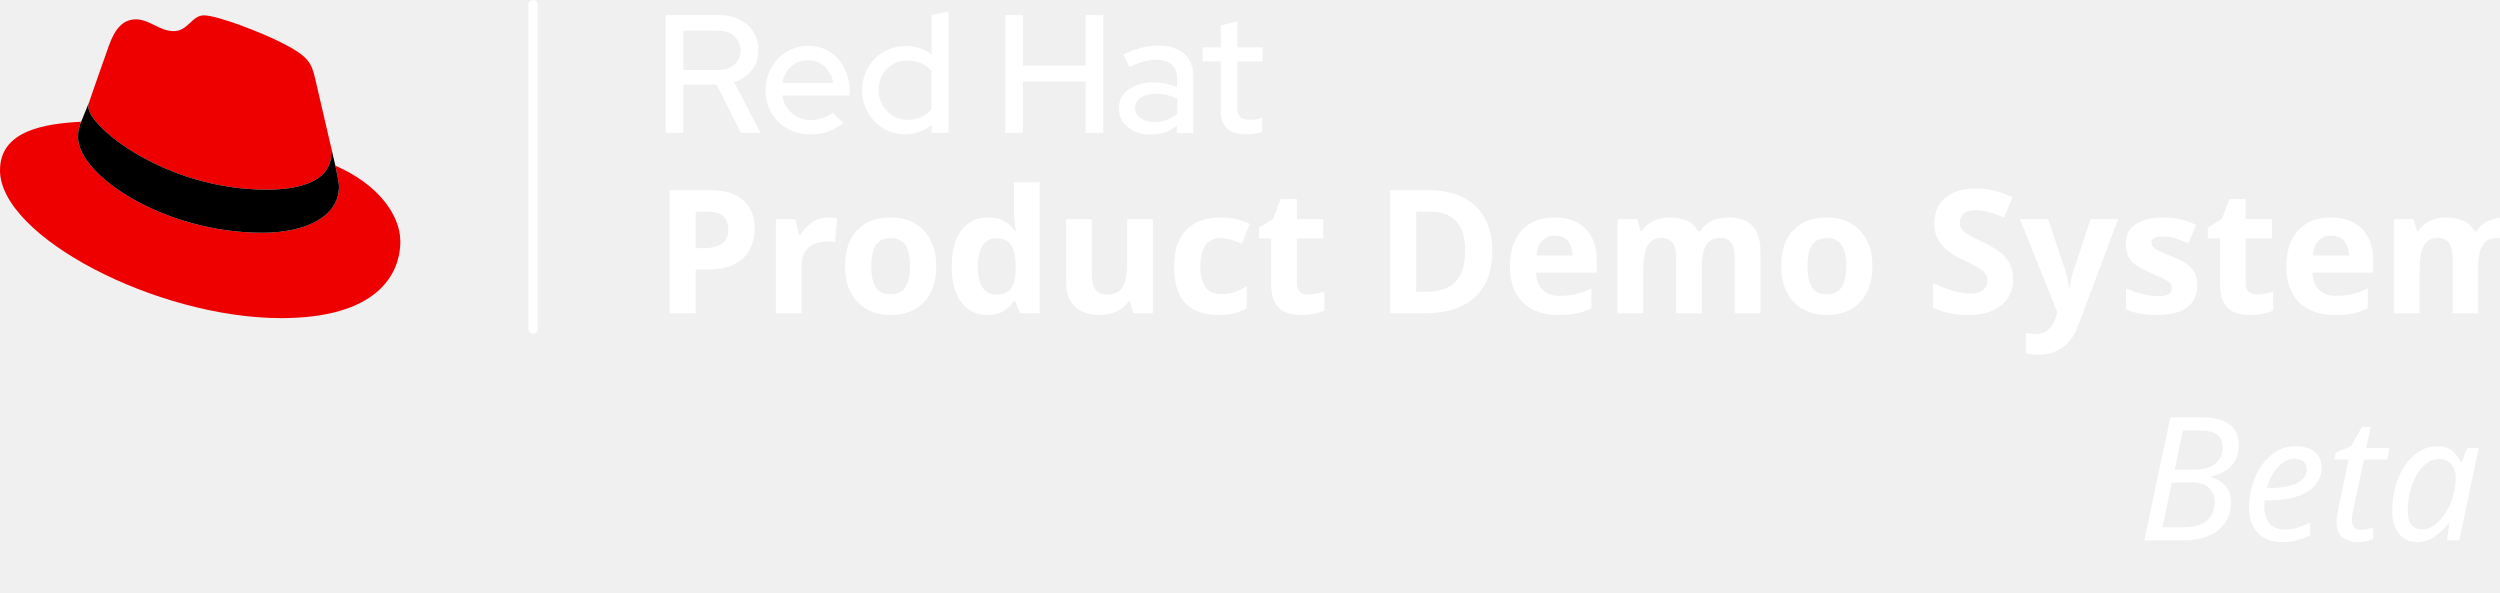
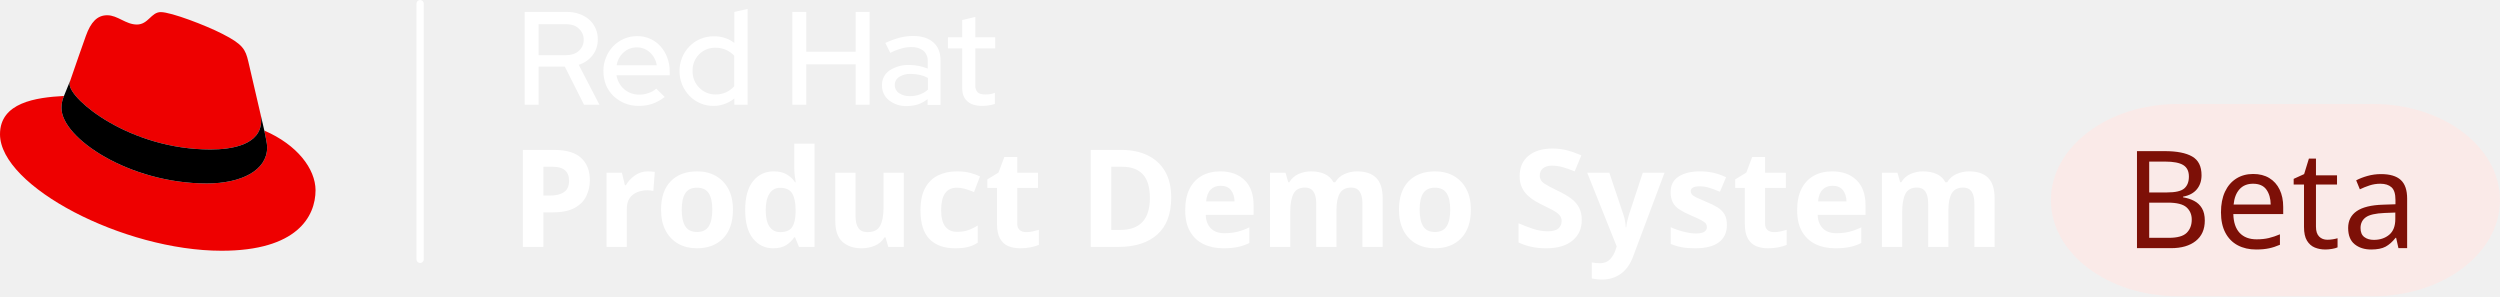
- <svg xmlns="http://www.w3.org/2000/svg" width="1189" height="282" viewBox="0 0 1189 282">
-   <g id="Grupo_12" data-name="Grupo 12" transform="translate(-4221 -1884)">
-     <g id="Two_line_logo" transform="translate(4219 1882)">
+ <svg xmlns="http://www.w3.org/2000/svg" width="1508.5" height="178.739" viewBox="0 0 1508.5 178.739">
+   <g id="Grupo_12" data-name="Grupo 12" transform="translate(-4224 -1884)">
+     <g id="Two_line_logo" transform="translate(4222 1882)">
      <g id="Grupo_9" data-name="Grupo 9">
        <path id="Trazado_8" data-name="Trazado 8" d="M318.6,65.2V9.2H344a21.279,21.279,0,0,1,7.8,1.3,18.111,18.111,0,0,1,5.9,3.5,15.577,15.577,0,0,1,5,11.8,15.051,15.051,0,0,1-3.1,9.5,16.836,16.836,0,0,1-8.4,5.8l12.5,24.1h-9.3l-11.6-23H327v23Zm24.7-48.6H327V35.3h16.3q5.25,0,8.1-2.7a8.7,8.7,0,0,0,2.8-6.6,8.7,8.7,0,0,0-2.8-6.6C349.6,17.5,346.9,16.6,343.3,16.6Z" fill="#fff" />
        <path id="Trazado_9" data-name="Trazado 9" d="M366.1,44.8a20.674,20.674,0,0,1,1.6-8.2,20.288,20.288,0,0,1,4.3-6.7,19.92,19.92,0,0,1,6.5-4.5,19.718,19.718,0,0,1,8-1.6,18.463,18.463,0,0,1,7.8,1.6,18.677,18.677,0,0,1,6.2,4.5,20.927,20.927,0,0,1,4.1,6.8,23.2,23.2,0,0,1,1.5,8.4v2.3H374a13.822,13.822,0,0,0,4.6,8.4,13.6,13.6,0,0,0,9.1,3.3,15.553,15.553,0,0,0,5.7-1,12.858,12.858,0,0,0,4.6-2.6l5.1,5a25.983,25.983,0,0,1-7.4,4.1,24.69,24.69,0,0,1-8.4,1.3,21.306,21.306,0,0,1-8.4-1.6,22.763,22.763,0,0,1-6.8-4.4,20.788,20.788,0,0,1-4.5-6.7A23.2,23.2,0,0,1,366.1,44.8Zm20.2-14.2a11.527,11.527,0,0,0-8,3,13.046,13.046,0,0,0-4.2,7.8h24.2a13.091,13.091,0,0,0-4.2-7.8A11.106,11.106,0,0,0,386.3,30.6Z" fill="#fff" />
        <path id="Trazado_10" data-name="Trazado 10" d="M445.1,65.2V61.4a19.448,19.448,0,0,1-5.8,3.3,18.924,18.924,0,0,1-6.7,1.2A19.824,19.824,0,0,1,418,59.8a22.268,22.268,0,0,1-4.4-6.7,21.812,21.812,0,0,1,0-16.4A20.534,20.534,0,0,1,418,30a19.335,19.335,0,0,1,6.6-4.5,20.334,20.334,0,0,1,8.2-1.6,20.7,20.7,0,0,1,6.6,1,19.415,19.415,0,0,1,5.7,3V9.2l8-1.8V65.2ZM419.9,44.8a13.718,13.718,0,0,0,4,10.1,13.45,13.45,0,0,0,9.8,4.1,14.956,14.956,0,0,0,6.4-1.3,15.954,15.954,0,0,0,4.9-3.6V35.6a14.988,14.988,0,0,0-4.9-3.5,15.271,15.271,0,0,0-6.4-1.3,13.423,13.423,0,0,0-9.9,4A13.806,13.806,0,0,0,419.9,44.8Z" fill="#fff" />
        <path id="Trazado_11" data-name="Trazado 11" d="M480.1,65.2V9.2h8.4v24h29.8V9.2h8.4v56h-8.4V40.8H488.5V65.2Z" fill="#fff" />
        <path id="Trazado_12" data-name="Trazado 12" d="M549.2,66a16.483,16.483,0,0,1-10.8-3.5,11.037,11.037,0,0,1-4.2-8.9,10.375,10.375,0,0,1,4.7-9.2,20.76,20.76,0,0,1,11.8-3.2,27.841,27.841,0,0,1,5.8.6,27.374,27.374,0,0,1,5.3,1.6V39.1a8.143,8.143,0,0,0-2.6-6.5,11.452,11.452,0,0,0-7.4-2.2,20.788,20.788,0,0,0-6,.9,34.616,34.616,0,0,0-6.6,2.6l-3-6a54.169,54.169,0,0,1,8.4-3.1,33.18,33.18,0,0,1,8.3-1.1c5.2,0,9.3,1.3,12.2,3.8s4.4,6.1,4.4,10.8v27h-7.8V61.8a19.441,19.441,0,0,1-5.8,3.2A23.54,23.54,0,0,1,549.2,66Zm-7.3-12.6a5.646,5.646,0,0,0,2.6,4.8,11.193,11.193,0,0,0,6.6,1.8,16.256,16.256,0,0,0,5.9-1,14.449,14.449,0,0,0,4.9-2.9V49a19.778,19.778,0,0,0-4.8-1.8,24.933,24.933,0,0,0-5.7-.6,11.859,11.859,0,0,0-6.8,1.8A5.728,5.728,0,0,0,541.9,53.4Z" fill="#fff" />
        <path id="Trazado_13" data-name="Trazado 13" d="M582.6,55.2v-24H574V24.5h8.6V14.1l7.9-1.9V24.5h12v6.7h-12V53.3a5.94,5.94,0,0,0,1.4,4.4c.9.9,2.5,1.3,4.6,1.3a23.637,23.637,0,0,0,3-.2,10.857,10.857,0,0,0,2.8-.8v6.7a19.28,19.28,0,0,1-3.8.9,27.484,27.484,0,0,1-3.8.3c-3.9,0-7-.9-9-2.8C583.7,61.4,582.6,58.7,582.6,55.2Z" fill="#fff" />
      </g>
      <g id="Hat_icon_3_">
        <g id="Grupo_11" data-name="Grupo 11">
          <g id="Grupo_10" data-name="Grupo 10">
            <path id="Red_hat_3_" d="M129,92.2c12.5,0,30.6-2.6,30.6-17.5a12.678,12.678,0,0,0-.3-3.4L151.8,39c-1.7-7.1-3.2-10.3-15.7-16.6-9.7-5-30.8-13.1-37.1-13.1-5.8,0-7.5,7.5-14.4,7.5-6.7,0-11.6-5.6-17.9-5.6-6,0-9.9,4.1-12.9,12.5,0,0-8.4,23.7-9.5,27.2a4.216,4.216,0,0,0-.3,1.9C44,62,80.3,92.2,129,92.2Zm32.5-11.4c1.7,8.2,1.7,9.1,1.7,10.1,0,14-15.7,21.8-36.4,21.8-46.8,0-87.7-27.4-87.7-45.5a17.535,17.535,0,0,1,1.5-7.3C23.8,60.8,2,63.8,2,83c0,31.5,74.6,70.3,133.7,70.3,45.3,0,56.7-20.5,56.7-36.6C192.3,103.9,181.4,89.4,161.5,80.8Z" fill="#e00" />
            <path id="Black_band_3_" d="M161.5,80.8c1.7,8.2,1.7,9.1,1.7,10.1,0,14-15.7,21.8-36.4,21.8-46.8,0-87.7-27.4-87.7-45.5a17.535,17.535,0,0,1,1.5-7.3l3.7-9.1a4.877,4.877,0,0,0-.3,2c0,9.2,36.3,39.4,85,39.4,12.5,0,30.6-2.6,30.6-17.5a12.678,12.678,0,0,0-.3-3.4Z" />
          </g>
        </g>
      </g>
      <path id="Dividing_line_3_" d="M255.5,160.7a2.22,2.22,0,0,1-2.2-2.2V4.2a2.2,2.2,0,0,1,4.4,0V158.4A2.242,2.242,0,0,1,255.5,160.7Z" fill="#fff" />
    </g>
    <text id="Product_Demo_System" data-name="Product Demo System" transform="translate(5410 2033)" fill="#fff" font-size="82" font-family="RedHatDisplay-Bold, Red Hat Display" font-weight="700">
      <tspan x="-877.892" y="0">Product Demo System</tspan>
    </text>
-     <text id="Beta" transform="translate(5410 2141)" fill="#fff" font-size="82" font-family="RedHatDisplay-MediumItalic, Red Hat Display" font-weight="500" font-style="italic">
-       <tspan x="-172.528" y="0">Beta</tspan>
+   </g>
+   <g id="Label_-_Filled_-_Red" data-name="Label - Filled - Red" transform="translate(1237.5 62.739)">
+     <path id="Rectangle" d="M76.587,0H194.413C236.711,0,271,25.967,271,58s-34.289,58-76.587,58H76.587C34.289,116,0,90.033,0,58S34.289,0,76.587,0Z" fill="#faeae8" />
+     <text id="_Beta_" data-name="Beta" transform="translate(44 87)" fill="#7d1007" font-size="82" font-family="RedHatText-Regular, Red Hat Text" letter-spacing="0.01em">
+       <tspan x="0" y="0" xml:space="preserve">Beta</tspan>
    </text>
  </g>
</svg>
